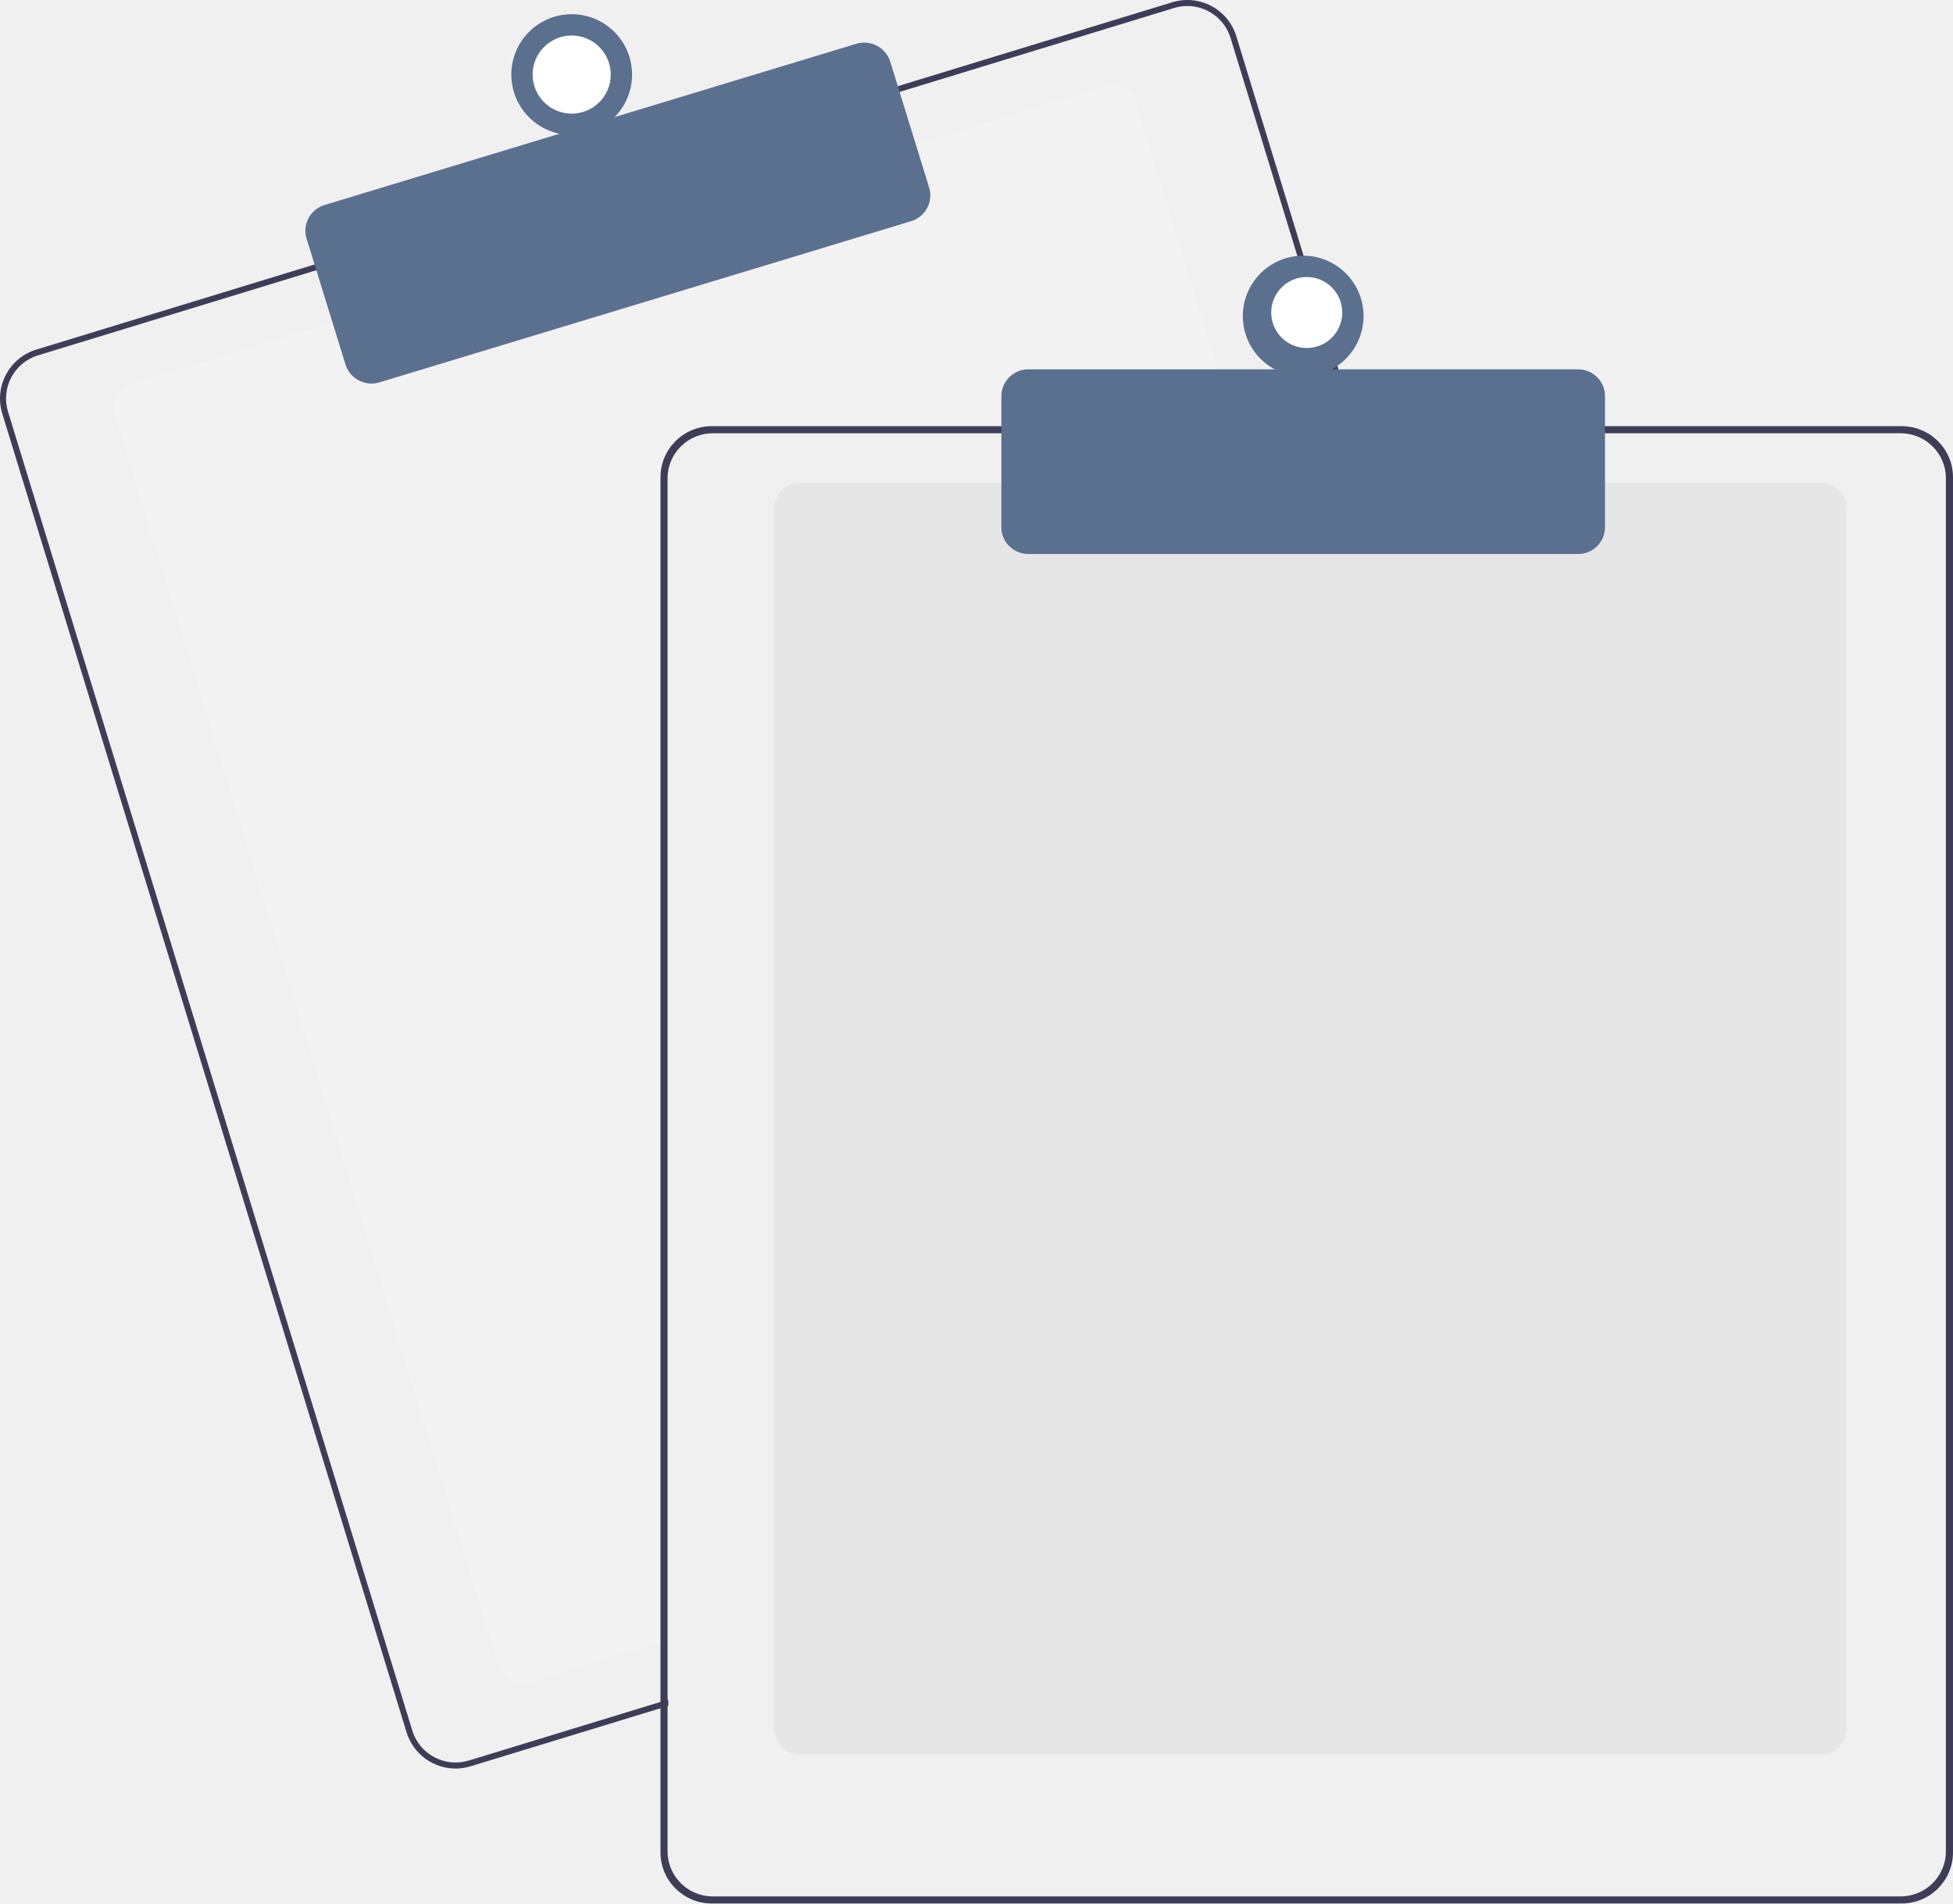
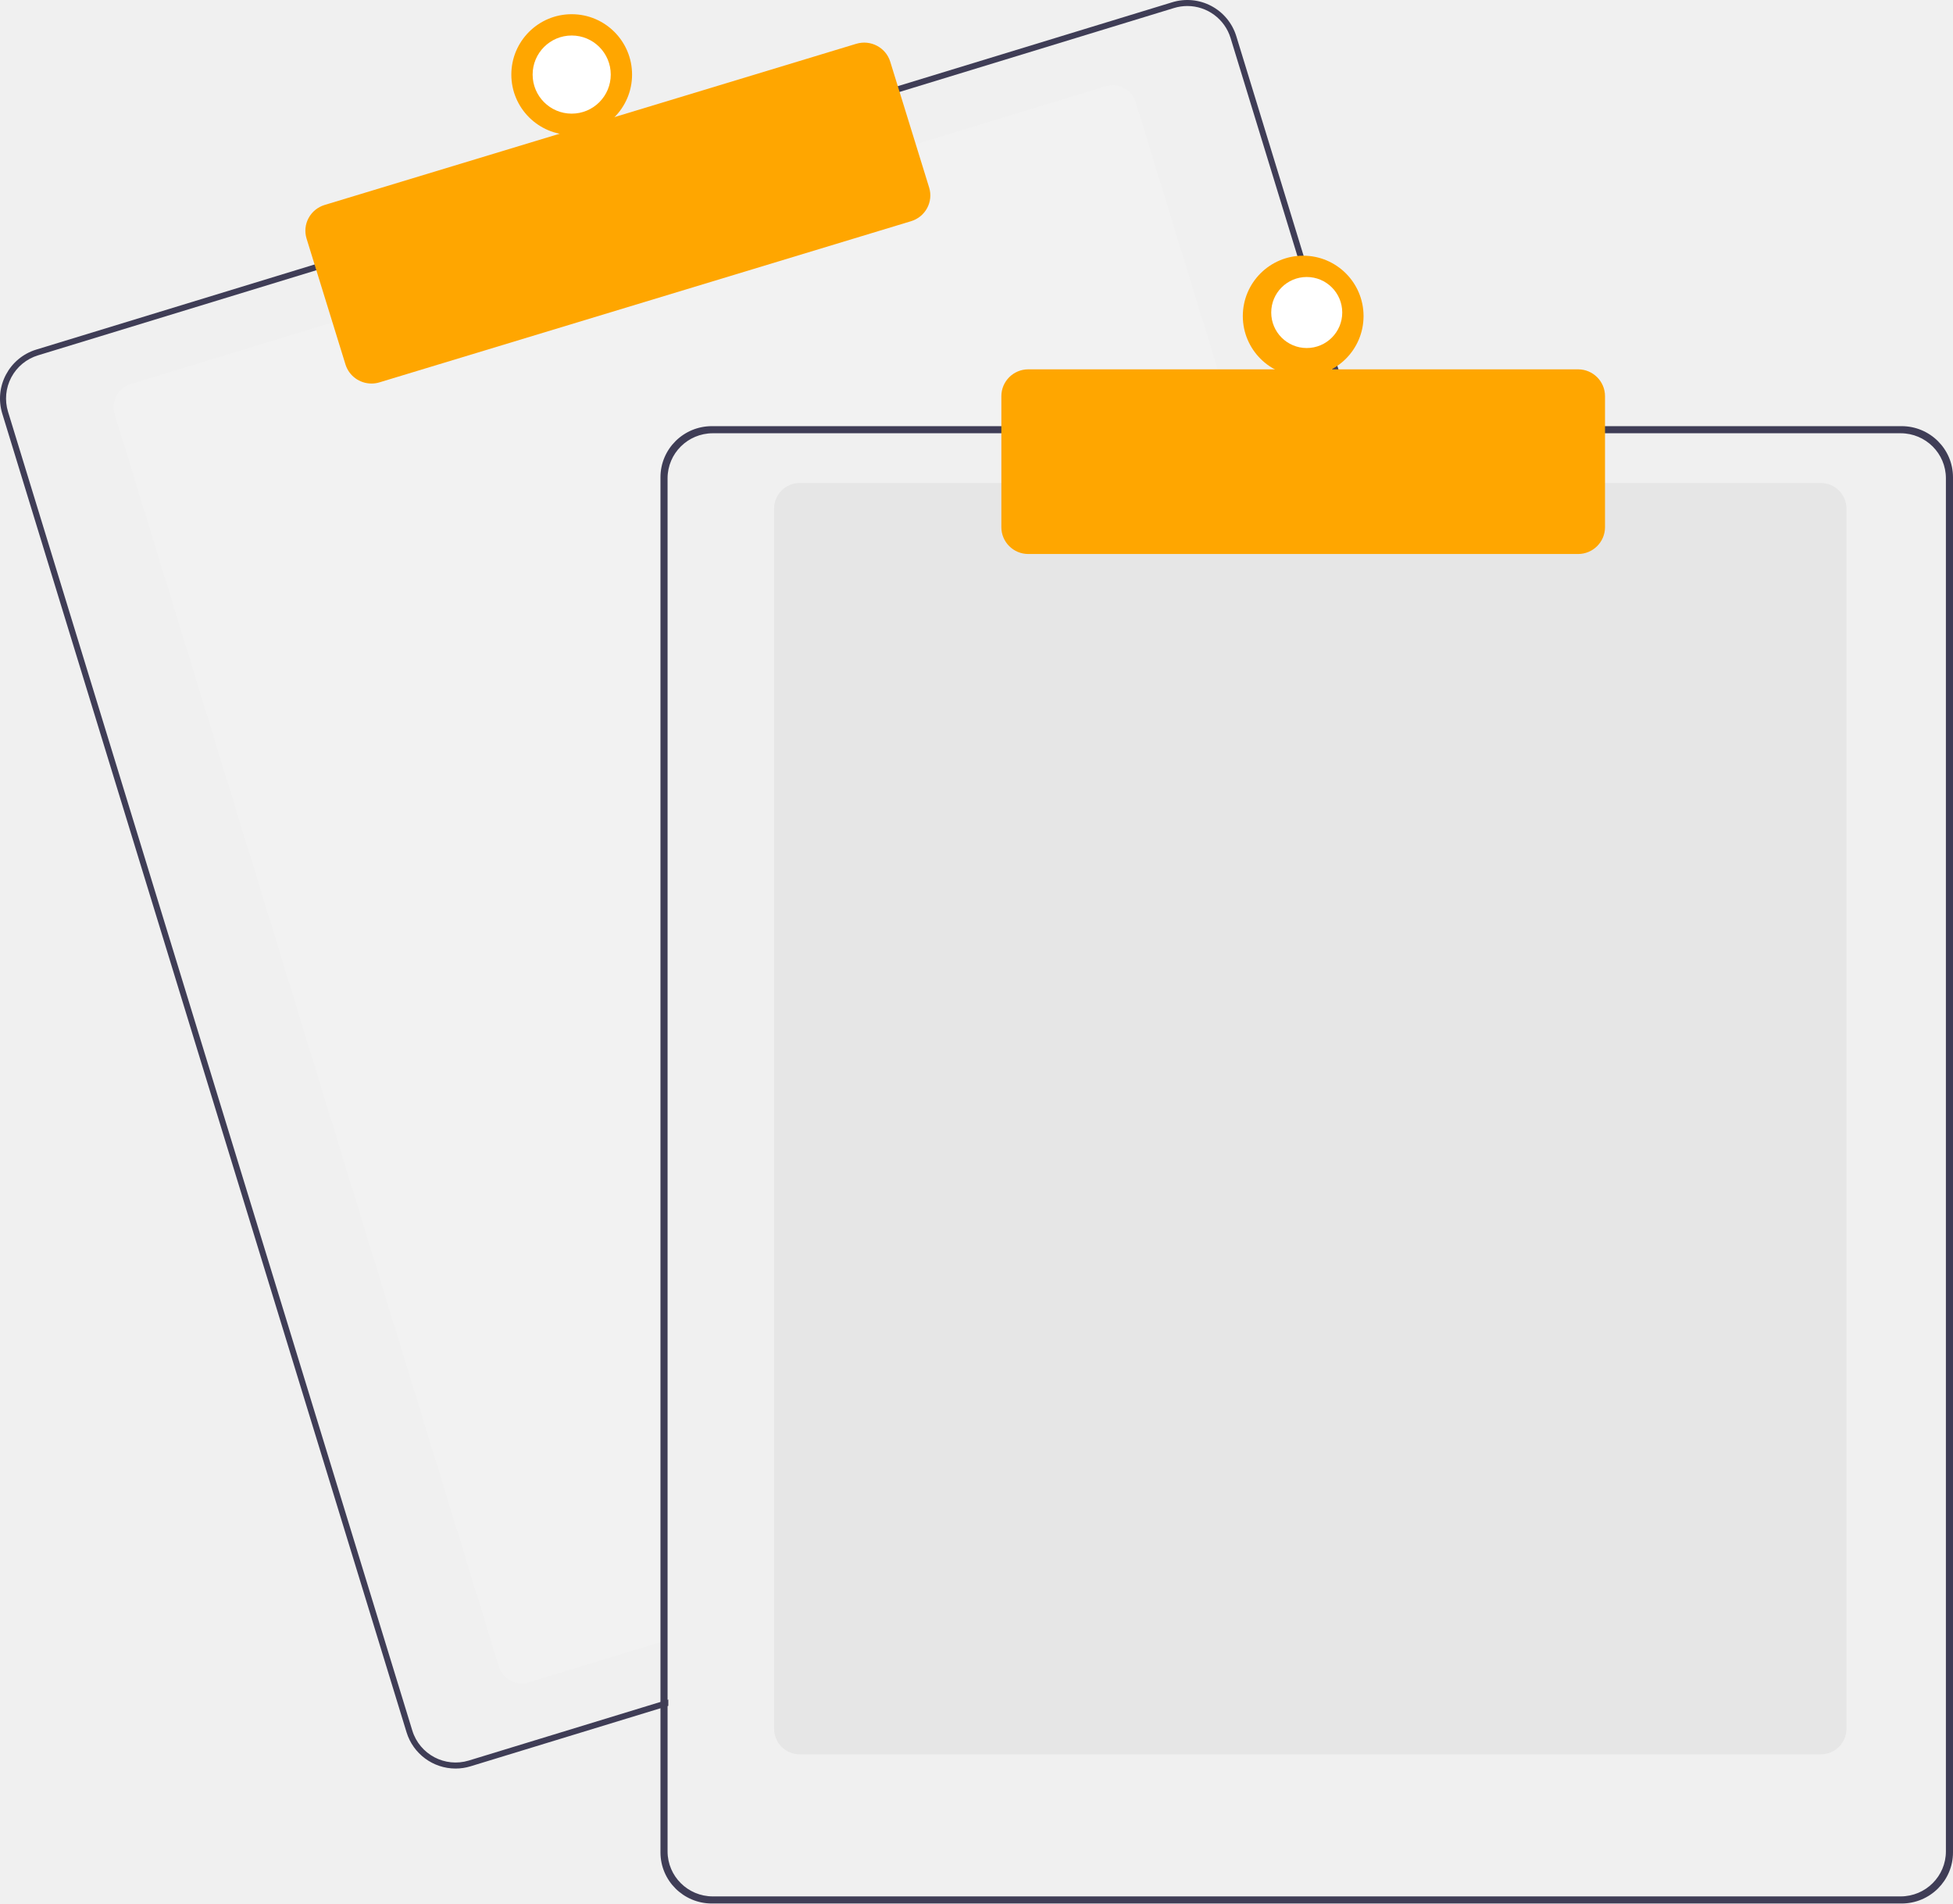
<svg xmlns="http://www.w3.org/2000/svg" width="275px" height="268px" viewBox="0 0 275 268" version="1.1">
  <g id="🛠-Symbols" stroke="none" stroke-width="1" fill="none" fill-rule="evenodd">
    <g id="illustration/no-data" fill-rule="nonzero">
      <g id="no-data-illustration-">
        <path d="M174,60.304 L99.88,60.304 C96.364,60.308 93.514,63.151 93.51,66.661 L93.51,231.037 L92.66,231.295 L74.477,236.852 C72.683,237.397 70.785,236.391 70.234,234.601 L16.149,58.316 C15.601,56.525 16.611,54.63 18.404,54.082 L46.424,45.521 L127.654,20.711 L155.673,12.15 C156.534,11.885 157.465,11.973 158.261,12.395 C159.057,12.816 159.653,13.536 159.916,14.396 L173.741,59.456 L174,60.304 Z" id="Path" fill="#F2F2F2" />
        <path d="M190.741,59.429 L174.084,5.099 C173.524,3.271 172.26,1.739 170.569,0.842 C168.878,-0.055 166.9,-0.244 165.07,0.316 L125.688,12.353 L44.487,37.178 L5.106,49.219 C1.297,50.387 -0.846,54.415 0.316,58.221 L57.247,243.899 C58.178,246.928 60.978,248.997 64.151,249 C64.866,249 65.577,248.893 66.261,248.682 L93.257,240.431 L94.106,240.168 L94.106,239.282 L93.257,239.541 L66.01,247.872 C62.648,248.896 59.091,247.008 58.058,243.653 L1.132,57.971 C0.635,56.358 0.802,54.615 1.594,53.125 C2.387,51.635 3.74,50.521 5.356,50.029 L44.738,37.988 L125.939,13.167 L165.32,1.126 C165.927,0.941 166.558,0.847 167.193,0.846 C169.988,0.852 172.453,2.676 173.273,5.345 L189.853,59.429 L190.117,60.277 L191,60.277 L190.741,59.429 Z" id="Path" fill="#3F3D56" />
-         <path d="M52.312,54 C50.629,53.999 49.143,52.911 48.648,51.318 L43.168,33.594 C42.87,32.632 42.971,31.593 43.448,30.705 C43.924,29.817 44.737,29.153 45.709,28.858 L120.569,6.166 C122.591,5.555 124.731,6.681 125.352,8.682 L130.832,26.406 C131.449,28.408 130.312,30.527 128.292,31.142 L53.431,53.834 C53.069,53.944 52.692,54 52.312,54 L52.312,54 Z" id="Path" fill="#5B708F" />
-         <circle id="Oval" fill="#5B708F" cx="80.5" cy="10.5" r="8.5" />
+         <path d="M52.312,54 C50.629,53.999 49.143,52.911 48.648,51.318 L43.168,33.594 C42.87,32.632 42.971,31.593 43.448,30.705 C43.924,29.817 44.737,29.153 45.709,28.858 L120.569,6.166 C122.591,5.555 124.731,6.681 125.352,8.682 L130.832,26.406 C131.449,28.408 130.312,30.527 128.292,31.142 L53.431,53.834 C53.069,53.944 52.692,54 52.312,54 L52.312,54 Z" id="Path" fill="#ffa600" />
+         <circle id="Oval" fill="#ffa600" cx="80.5" cy="10.5" r="8.5" />
        <circle id="Oval" fill="#FFFFFF" cx="80.5" cy="10.5" r="5.5" />
        <path d="M256.385,247 L112.615,247 C110.62,246.998 109.002,245.385 109,243.395 L109,71.605 C109.002,69.615 110.62,68.002 112.615,68 L256.385,68 C258.38,68.002 259.998,69.615 260,71.605 L260,243.395 C259.998,245.385 258.38,246.998 256.385,247 Z" id="Path" fill="#E6E6E6" />
        <path d="M189.736,60 L100.229,60 C96.239,60.006 93.006,63.227 93,67.203 L93,240 L93.85,239.742 L93.85,67.203 C93.855,63.695 96.708,60.852 100.229,60.847 L190,60.847 L189.736,60 Z M267.771,60 L100.229,60 C96.239,60.006 93.006,63.22 93,67.187 L93,260.813 C93.006,264.78 96.239,267.994 100.229,268 L267.771,268 C271.761,267.994 274.994,264.78 275,260.813 L275,67.187 C274.994,63.22 271.761,60.006 267.771,60 L267.771,60 Z M274,260.668 C273.996,264.163 271.147,266.996 267.632,267 L100.368,267 C96.853,266.996 94.004,264.163 94,260.668 L94,67.332 C94.004,63.837 96.853,61.004 100.368,61 L267.632,61 C271.147,61.004 273.996,63.837 274,67.332 L274,260.668 Z" id="Shape" fill="#3F3D56" />
-         <path d="M222.213,78 L144.787,78 C142.697,77.998 141.002,76.309 141,74.226 L141,55.774 C141.002,53.691 142.697,52.002 144.787,52 L222.213,52 C224.303,52.002 225.998,53.691 226,55.774 L226,74.226 C225.998,76.309 224.303,77.998 222.213,78 Z" id="Path" fill="#5B708F" />
-         <circle id="Oval" fill="#5B708F" cx="183.5" cy="44.5" r="8.5" />
+         <path d="M222.213,78 L144.787,78 C142.697,77.998 141.002,76.309 141,74.226 L141,55.774 C141.002,53.691 142.697,52.002 144.787,52 L222.213,52 C224.303,52.002 225.998,53.691 226,55.774 L226,74.226 C225.998,76.309 224.303,77.998 222.213,78 Z" id="Path" fill="#ffa600" />
+         <circle id="Oval" fill="#ffa600" cx="183.5" cy="44.5" r="8.5" />
        <circle id="Oval" fill="#FFFFFF" cx="184" cy="44" r="5" />
      </g>
    </g>
  </g>
</svg>
